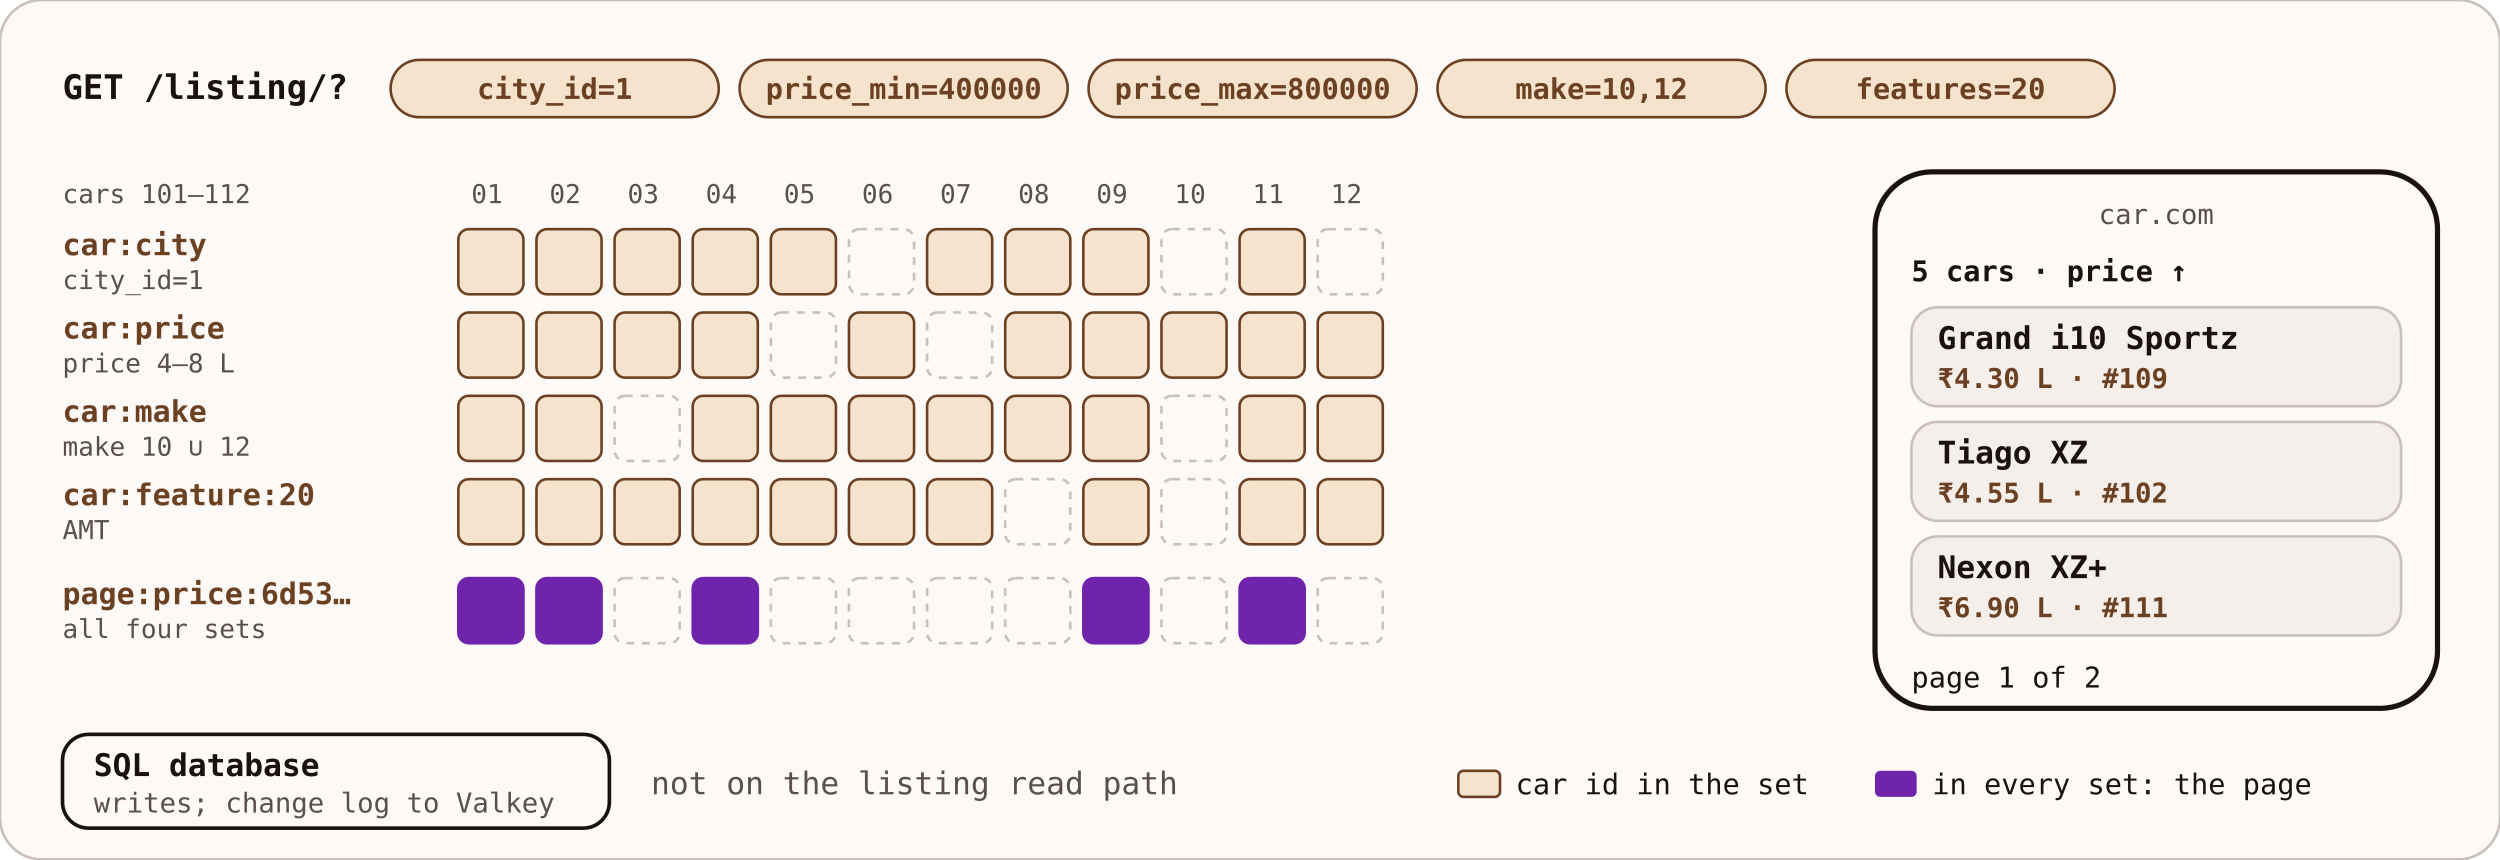
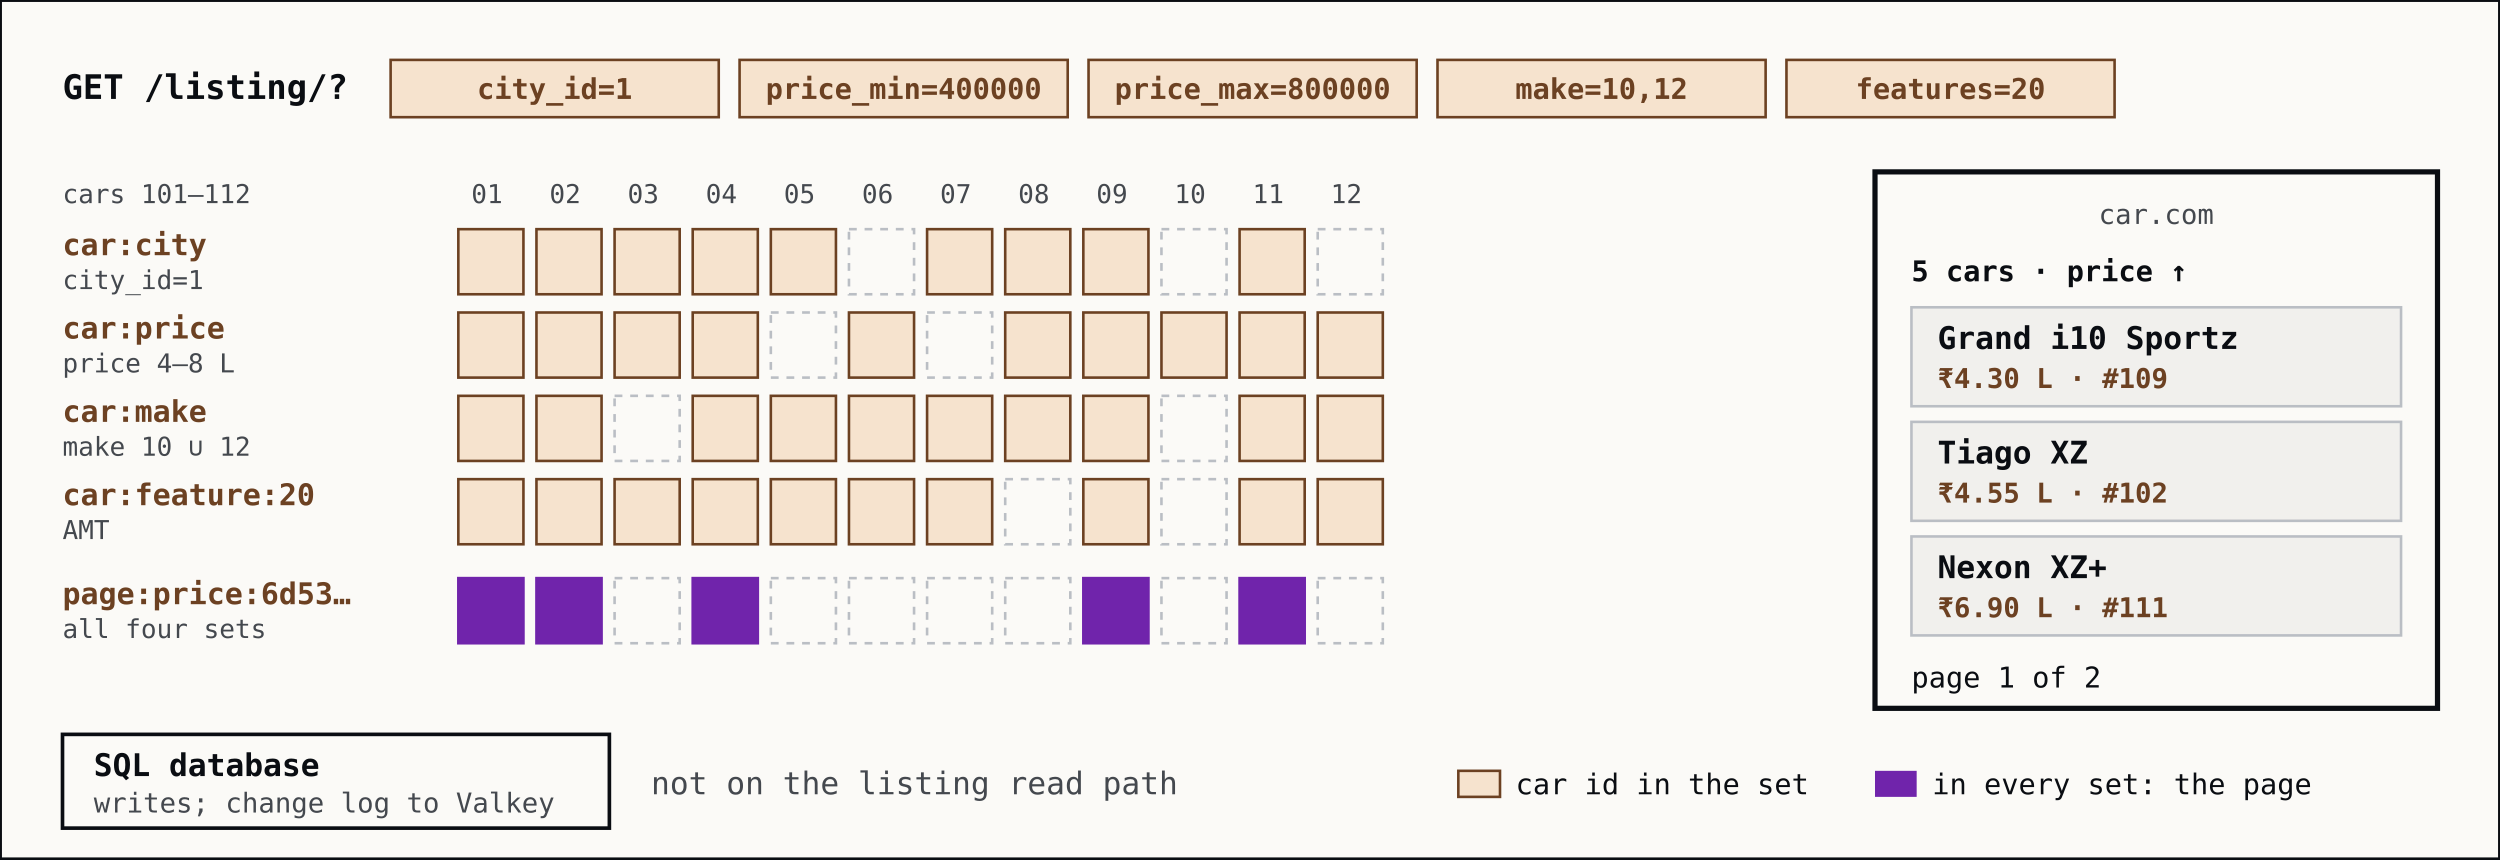
<svg xmlns="http://www.w3.org/2000/svg" viewBox="0 0 960 330" width="960" height="330" font-family="ui-monospace, 'JetBrains Mono', Menlo, monospace" font-size="13">
-   <rect width="960" height="330" rx="16" fill="#fdf9f7" stroke="#cbbfbb" />
-   <text x="24" y="38" font-weight="800" fill="#1b1210">GET /listing/?</text>
-   <rect x="150" y="23" width="126" height="22" rx="11" fill="#f6e3ce" stroke="#6c4122" />
+   <rect width="960" height="330" fill="#fbfaf7" stroke="#0a0d12" stroke-width="1.5" />
+   <text x="24" y="38" font-weight="800" fill="#0a0d12">GET /listing/?</text>
+   <rect x="150" y="23" width="126" height="22" fill="#f6e3ce" stroke="#6c4122" />
  <text x="213" y="38" font-size="11" font-weight="700" text-anchor="middle" fill="#6c4122">city_id=1</text>
-   <rect x="284" y="23" width="126" height="22" rx="11" fill="#f6e3ce" stroke="#6c4122" />
+   <rect x="284" y="23" width="126" height="22" fill="#f6e3ce" stroke="#6c4122" />
  <text x="347" y="38" font-size="11" font-weight="700" text-anchor="middle" fill="#6c4122">price_min=400000</text>
-   <rect x="418" y="23" width="126" height="22" rx="11" fill="#f6e3ce" stroke="#6c4122" />
+   <rect x="418" y="23" width="126" height="22" fill="#f6e3ce" stroke="#6c4122" />
  <text x="481" y="38" font-size="11" font-weight="700" text-anchor="middle" fill="#6c4122">price_max=800000</text>
-   <rect x="552" y="23" width="126" height="22" rx="11" fill="#f6e3ce" stroke="#6c4122" />
+   <rect x="552" y="23" width="126" height="22" fill="#f6e3ce" stroke="#6c4122" />
  <text x="615" y="38" font-size="11" font-weight="700" text-anchor="middle" fill="#6c4122">make=10,12</text>
-   <rect x="686" y="23" width="126" height="22" rx="11" fill="#f6e3ce" stroke="#6c4122" />
+   <rect x="686" y="23" width="126" height="22" fill="#f6e3ce" stroke="#6c4122" />
  <text x="749" y="38" font-size="11" font-weight="700" text-anchor="middle" fill="#6c4122">features=20</text>
-   <text x="24" y="78" font-size="10" fill="#5a4f4c">cars 101–112</text>
-   <text x="187.0" y="78" font-size="10" text-anchor="middle" fill="#5a4f4c">01</text>
-   <text x="217.0" y="78" font-size="10" text-anchor="middle" fill="#5a4f4c">02</text>
-   <text x="247.0" y="78" font-size="10" text-anchor="middle" fill="#5a4f4c">03</text>
-   <text x="277.0" y="78" font-size="10" text-anchor="middle" fill="#5a4f4c">04</text>
-   <text x="307.0" y="78" font-size="10" text-anchor="middle" fill="#5a4f4c">05</text>
-   <text x="337.0" y="78" font-size="10" text-anchor="middle" fill="#5a4f4c">06</text>
-   <text x="367.0" y="78" font-size="10" text-anchor="middle" fill="#5a4f4c">07</text>
-   <text x="397.0" y="78" font-size="10" text-anchor="middle" fill="#5a4f4c">08</text>
-   <text x="427.0" y="78" font-size="10" text-anchor="middle" fill="#5a4f4c">09</text>
-   <text x="457.0" y="78" font-size="10" text-anchor="middle" fill="#5a4f4c">10</text>
-   <text x="487.0" y="78" font-size="10" text-anchor="middle" fill="#5a4f4c">11</text>
-   <text x="517.0" y="78" font-size="10" text-anchor="middle" fill="#5a4f4c">12</text>
+   <text x="24" y="78" font-size="10" fill="#44484e">cars 101–112</text>
+   <text x="187.0" y="78" font-size="10" text-anchor="middle" fill="#44484e">01</text>
+   <text x="217.0" y="78" font-size="10" text-anchor="middle" fill="#44484e">02</text>
+   <text x="247.0" y="78" font-size="10" text-anchor="middle" fill="#44484e">03</text>
+   <text x="277.0" y="78" font-size="10" text-anchor="middle" fill="#44484e">04</text>
+   <text x="307.0" y="78" font-size="10" text-anchor="middle" fill="#44484e">05</text>
+   <text x="337.0" y="78" font-size="10" text-anchor="middle" fill="#44484e">06</text>
+   <text x="367.0" y="78" font-size="10" text-anchor="middle" fill="#44484e">07</text>
+   <text x="397.0" y="78" font-size="10" text-anchor="middle" fill="#44484e">08</text>
+   <text x="427.0" y="78" font-size="10" text-anchor="middle" fill="#44484e">09</text>
+   <text x="457.0" y="78" font-size="10" text-anchor="middle" fill="#44484e">10</text>
+   <text x="487.0" y="78" font-size="10" text-anchor="middle" fill="#44484e">11</text>
+   <text x="517.0" y="78" font-size="10" text-anchor="middle" fill="#44484e">12</text>
  <text x="24" y="98" font-size="11.5" font-weight="700" fill="#6c4122">car:city</text>
-   <text x="24" y="111" font-size="10" fill="#5a4f4c">city_id=1</text>
-   <rect x="176" y="88" width="25" height="25" rx="4" fill="#f6e3ce" stroke="#6c4122" />
-   <rect x="206" y="88" width="25" height="25" rx="4" fill="#f6e3ce" stroke="#6c4122" />
-   <rect x="236" y="88" width="25" height="25" rx="4" fill="#f6e3ce" stroke="#6c4122" />
-   <rect x="266" y="88" width="25" height="25" rx="4" fill="#f6e3ce" stroke="#6c4122" />
-   <rect x="296" y="88" width="25" height="25" rx="4" fill="#f6e3ce" stroke="#6c4122" />
-   <rect x="326" y="88" width="25" height="25" rx="4" fill="none" stroke="#cbbfbb" stroke-dasharray="3 3" />
-   <rect x="356" y="88" width="25" height="25" rx="4" fill="#f6e3ce" stroke="#6c4122" />
-   <rect x="386" y="88" width="25" height="25" rx="4" fill="#f6e3ce" stroke="#6c4122" />
-   <rect x="416" y="88" width="25" height="25" rx="4" fill="#f6e3ce" stroke="#6c4122" />
-   <rect x="446" y="88" width="25" height="25" rx="4" fill="none" stroke="#cbbfbb" stroke-dasharray="3 3" />
-   <rect x="476" y="88" width="25" height="25" rx="4" fill="#f6e3ce" stroke="#6c4122" />
-   <rect x="506" y="88" width="25" height="25" rx="4" fill="none" stroke="#cbbfbb" stroke-dasharray="3 3" />
+   <text x="24" y="111" font-size="10" fill="#44484e">city_id=1</text>
+   <rect x="176" y="88" width="25" height="25" fill="#f6e3ce" stroke="#6c4122" />
+   <rect x="206" y="88" width="25" height="25" fill="#f6e3ce" stroke="#6c4122" />
+   <rect x="236" y="88" width="25" height="25" fill="#f6e3ce" stroke="#6c4122" />
+   <rect x="266" y="88" width="25" height="25" fill="#f6e3ce" stroke="#6c4122" />
+   <rect x="296" y="88" width="25" height="25" fill="#f6e3ce" stroke="#6c4122" />
+   <rect x="326" y="88" width="25" height="25" fill="none" stroke="#babec4" stroke-dasharray="3 3" />
+   <rect x="356" y="88" width="25" height="25" fill="#f6e3ce" stroke="#6c4122" />
+   <rect x="386" y="88" width="25" height="25" fill="#f6e3ce" stroke="#6c4122" />
+   <rect x="416" y="88" width="25" height="25" fill="#f6e3ce" stroke="#6c4122" />
+   <rect x="446" y="88" width="25" height="25" fill="none" stroke="#babec4" stroke-dasharray="3 3" />
+   <rect x="476" y="88" width="25" height="25" fill="#f6e3ce" stroke="#6c4122" />
+   <rect x="506" y="88" width="25" height="25" fill="none" stroke="#babec4" stroke-dasharray="3 3" />
  <text x="24" y="130" font-size="11.5" font-weight="700" fill="#6c4122">car:price</text>
-   <text x="24" y="143" font-size="10" fill="#5a4f4c">price 4–8 L</text>
-   <rect x="176" y="120" width="25" height="25" rx="4" fill="#f6e3ce" stroke="#6c4122" />
-   <rect x="206" y="120" width="25" height="25" rx="4" fill="#f6e3ce" stroke="#6c4122" />
-   <rect x="236" y="120" width="25" height="25" rx="4" fill="#f6e3ce" stroke="#6c4122" />
-   <rect x="266" y="120" width="25" height="25" rx="4" fill="#f6e3ce" stroke="#6c4122" />
-   <rect x="296" y="120" width="25" height="25" rx="4" fill="none" stroke="#cbbfbb" stroke-dasharray="3 3" />
-   <rect x="326" y="120" width="25" height="25" rx="4" fill="#f6e3ce" stroke="#6c4122" />
-   <rect x="356" y="120" width="25" height="25" rx="4" fill="none" stroke="#cbbfbb" stroke-dasharray="3 3" />
-   <rect x="386" y="120" width="25" height="25" rx="4" fill="#f6e3ce" stroke="#6c4122" />
-   <rect x="416" y="120" width="25" height="25" rx="4" fill="#f6e3ce" stroke="#6c4122" />
-   <rect x="446" y="120" width="25" height="25" rx="4" fill="#f6e3ce" stroke="#6c4122" />
-   <rect x="476" y="120" width="25" height="25" rx="4" fill="#f6e3ce" stroke="#6c4122" />
-   <rect x="506" y="120" width="25" height="25" rx="4" fill="#f6e3ce" stroke="#6c4122" />
+   <text x="24" y="143" font-size="10" fill="#44484e">price 4–8 L</text>
+   <rect x="176" y="120" width="25" height="25" fill="#f6e3ce" stroke="#6c4122" />
+   <rect x="206" y="120" width="25" height="25" fill="#f6e3ce" stroke="#6c4122" />
+   <rect x="236" y="120" width="25" height="25" fill="#f6e3ce" stroke="#6c4122" />
+   <rect x="266" y="120" width="25" height="25" fill="#f6e3ce" stroke="#6c4122" />
+   <rect x="296" y="120" width="25" height="25" fill="none" stroke="#babec4" stroke-dasharray="3 3" />
+   <rect x="326" y="120" width="25" height="25" fill="#f6e3ce" stroke="#6c4122" />
+   <rect x="356" y="120" width="25" height="25" fill="none" stroke="#babec4" stroke-dasharray="3 3" />
+   <rect x="386" y="120" width="25" height="25" fill="#f6e3ce" stroke="#6c4122" />
+   <rect x="416" y="120" width="25" height="25" fill="#f6e3ce" stroke="#6c4122" />
+   <rect x="446" y="120" width="25" height="25" fill="#f6e3ce" stroke="#6c4122" />
+   <rect x="476" y="120" width="25" height="25" fill="#f6e3ce" stroke="#6c4122" />
+   <rect x="506" y="120" width="25" height="25" fill="#f6e3ce" stroke="#6c4122" />
  <text x="24" y="162" font-size="11.5" font-weight="700" fill="#6c4122">car:make</text>
-   <text x="24" y="175" font-size="10" fill="#5a4f4c">make 10 ∪ 12</text>
-   <rect x="176" y="152" width="25" height="25" rx="4" fill="#f6e3ce" stroke="#6c4122" />
-   <rect x="206" y="152" width="25" height="25" rx="4" fill="#f6e3ce" stroke="#6c4122" />
-   <rect x="236" y="152" width="25" height="25" rx="4" fill="none" stroke="#cbbfbb" stroke-dasharray="3 3" />
-   <rect x="266" y="152" width="25" height="25" rx="4" fill="#f6e3ce" stroke="#6c4122" />
-   <rect x="296" y="152" width="25" height="25" rx="4" fill="#f6e3ce" stroke="#6c4122" />
-   <rect x="326" y="152" width="25" height="25" rx="4" fill="#f6e3ce" stroke="#6c4122" />
-   <rect x="356" y="152" width="25" height="25" rx="4" fill="#f6e3ce" stroke="#6c4122" />
-   <rect x="386" y="152" width="25" height="25" rx="4" fill="#f6e3ce" stroke="#6c4122" />
-   <rect x="416" y="152" width="25" height="25" rx="4" fill="#f6e3ce" stroke="#6c4122" />
-   <rect x="446" y="152" width="25" height="25" rx="4" fill="none" stroke="#cbbfbb" stroke-dasharray="3 3" />
-   <rect x="476" y="152" width="25" height="25" rx="4" fill="#f6e3ce" stroke="#6c4122" />
-   <rect x="506" y="152" width="25" height="25" rx="4" fill="#f6e3ce" stroke="#6c4122" />
+   <text x="24" y="175" font-size="10" fill="#44484e">make 10 ∪ 12</text>
+   <rect x="176" y="152" width="25" height="25" fill="#f6e3ce" stroke="#6c4122" />
+   <rect x="206" y="152" width="25" height="25" fill="#f6e3ce" stroke="#6c4122" />
+   <rect x="236" y="152" width="25" height="25" fill="none" stroke="#babec4" stroke-dasharray="3 3" />
+   <rect x="266" y="152" width="25" height="25" fill="#f6e3ce" stroke="#6c4122" />
+   <rect x="296" y="152" width="25" height="25" fill="#f6e3ce" stroke="#6c4122" />
+   <rect x="326" y="152" width="25" height="25" fill="#f6e3ce" stroke="#6c4122" />
+   <rect x="356" y="152" width="25" height="25" fill="#f6e3ce" stroke="#6c4122" />
+   <rect x="386" y="152" width="25" height="25" fill="#f6e3ce" stroke="#6c4122" />
+   <rect x="416" y="152" width="25" height="25" fill="#f6e3ce" stroke="#6c4122" />
+   <rect x="446" y="152" width="25" height="25" fill="none" stroke="#babec4" stroke-dasharray="3 3" />
+   <rect x="476" y="152" width="25" height="25" fill="#f6e3ce" stroke="#6c4122" />
+   <rect x="506" y="152" width="25" height="25" fill="#f6e3ce" stroke="#6c4122" />
  <text x="24" y="194" font-size="11.5" font-weight="700" fill="#6c4122">car:feature:20</text>
-   <text x="24" y="207" font-size="10" fill="#5a4f4c">AMT</text>
-   <rect x="176" y="184" width="25" height="25" rx="4" fill="#f6e3ce" stroke="#6c4122" />
-   <rect x="206" y="184" width="25" height="25" rx="4" fill="#f6e3ce" stroke="#6c4122" />
-   <rect x="236" y="184" width="25" height="25" rx="4" fill="#f6e3ce" stroke="#6c4122" />
-   <rect x="266" y="184" width="25" height="25" rx="4" fill="#f6e3ce" stroke="#6c4122" />
-   <rect x="296" y="184" width="25" height="25" rx="4" fill="#f6e3ce" stroke="#6c4122" />
-   <rect x="326" y="184" width="25" height="25" rx="4" fill="#f6e3ce" stroke="#6c4122" />
-   <rect x="356" y="184" width="25" height="25" rx="4" fill="#f6e3ce" stroke="#6c4122" />
-   <rect x="386" y="184" width="25" height="25" rx="4" fill="none" stroke="#cbbfbb" stroke-dasharray="3 3" />
-   <rect x="416" y="184" width="25" height="25" rx="4" fill="#f6e3ce" stroke="#6c4122" />
-   <rect x="446" y="184" width="25" height="25" rx="4" fill="none" stroke="#cbbfbb" stroke-dasharray="3 3" />
-   <rect x="476" y="184" width="25" height="25" rx="4" fill="#f6e3ce" stroke="#6c4122" />
-   <rect x="506" y="184" width="25" height="25" rx="4" fill="#f6e3ce" stroke="#6c4122" />
+   <text x="24" y="207" font-size="10" fill="#44484e">AMT</text>
+   <rect x="176" y="184" width="25" height="25" fill="#f6e3ce" stroke="#6c4122" />
+   <rect x="206" y="184" width="25" height="25" fill="#f6e3ce" stroke="#6c4122" />
+   <rect x="236" y="184" width="25" height="25" fill="#f6e3ce" stroke="#6c4122" />
+   <rect x="266" y="184" width="25" height="25" fill="#f6e3ce" stroke="#6c4122" />
+   <rect x="296" y="184" width="25" height="25" fill="#f6e3ce" stroke="#6c4122" />
+   <rect x="326" y="184" width="25" height="25" fill="#f6e3ce" stroke="#6c4122" />
+   <rect x="356" y="184" width="25" height="25" fill="#f6e3ce" stroke="#6c4122" />
+   <rect x="386" y="184" width="25" height="25" fill="none" stroke="#babec4" stroke-dasharray="3 3" />
+   <rect x="416" y="184" width="25" height="25" fill="#f6e3ce" stroke="#6c4122" />
+   <rect x="446" y="184" width="25" height="25" fill="none" stroke="#babec4" stroke-dasharray="3 3" />
+   <rect x="476" y="184" width="25" height="25" fill="#f6e3ce" stroke="#6c4122" />
+   <rect x="506" y="184" width="25" height="25" fill="#f6e3ce" stroke="#6c4122" />
  <text x="24" y="232" font-size="11.5" font-weight="700" fill="#6c4122">page:price:6d53…</text>
-   <text x="24" y="245" font-size="10" fill="#5a4f4c">all four sets</text>
-   <rect x="176" y="222" width="25" height="25" rx="4" fill="#7024ab" stroke="#7024ab" />
-   <rect x="206" y="222" width="25" height="25" rx="4" fill="#7024ab" stroke="#7024ab" />
-   <rect x="236" y="222" width="25" height="25" rx="4" fill="none" stroke="#cbbfbb" stroke-dasharray="3 3" />
-   <rect x="266" y="222" width="25" height="25" rx="4" fill="#7024ab" stroke="#7024ab" />
-   <rect x="296" y="222" width="25" height="25" rx="4" fill="none" stroke="#cbbfbb" stroke-dasharray="3 3" />
-   <rect x="326" y="222" width="25" height="25" rx="4" fill="none" stroke="#cbbfbb" stroke-dasharray="3 3" />
-   <rect x="356" y="222" width="25" height="25" rx="4" fill="none" stroke="#cbbfbb" stroke-dasharray="3 3" />
-   <rect x="386" y="222" width="25" height="25" rx="4" fill="none" stroke="#cbbfbb" stroke-dasharray="3 3" />
-   <rect x="416" y="222" width="25" height="25" rx="4" fill="#7024ab" stroke="#7024ab" />
-   <rect x="446" y="222" width="25" height="25" rx="4" fill="none" stroke="#cbbfbb" stroke-dasharray="3 3" />
-   <rect x="476" y="222" width="25" height="25" rx="4" fill="#7024ab" stroke="#7024ab" />
-   <rect x="506" y="222" width="25" height="25" rx="4" fill="none" stroke="#cbbfbb" stroke-dasharray="3 3" />
-   <rect x="720" y="66" width="216" height="206" rx="22" fill="#fdf9f7" stroke="#1b1210" stroke-width="2" />
-   <text x="828" y="86" font-size="10.5" text-anchor="middle" fill="#5a4f4c">car.com</text>
-   <text x="734" y="108" font-size="11" font-weight="700" fill="#1b1210">5 cars · price ↑</text>
-   <rect x="734" y="118" width="188" height="38" rx="10" fill="#f5efec" stroke="#cbbfbb" />
-   <text x="744" y="134" font-size="12" font-weight="700" fill="#1b1210">Grand i10 Sportz</text>
+   <text x="24" y="245" font-size="10" fill="#44484e">all four sets</text>
+   <rect x="176" y="222" width="25" height="25" fill="#7024ab" stroke="#7024ab" />
+   <rect x="206" y="222" width="25" height="25" fill="#7024ab" stroke="#7024ab" />
+   <rect x="236" y="222" width="25" height="25" fill="none" stroke="#babec4" stroke-dasharray="3 3" />
+   <rect x="266" y="222" width="25" height="25" fill="#7024ab" stroke="#7024ab" />
+   <rect x="296" y="222" width="25" height="25" fill="none" stroke="#babec4" stroke-dasharray="3 3" />
+   <rect x="326" y="222" width="25" height="25" fill="none" stroke="#babec4" stroke-dasharray="3 3" />
+   <rect x="356" y="222" width="25" height="25" fill="none" stroke="#babec4" stroke-dasharray="3 3" />
+   <rect x="386" y="222" width="25" height="25" fill="none" stroke="#babec4" stroke-dasharray="3 3" />
+   <rect x="416" y="222" width="25" height="25" fill="#7024ab" stroke="#7024ab" />
+   <rect x="446" y="222" width="25" height="25" fill="none" stroke="#babec4" stroke-dasharray="3 3" />
+   <rect x="476" y="222" width="25" height="25" fill="#7024ab" stroke="#7024ab" />
+   <rect x="506" y="222" width="25" height="25" fill="none" stroke="#babec4" stroke-dasharray="3 3" />
+   <rect x="720" y="66" width="216" height="206" fill="#fbfaf7" stroke="#0a0d12" stroke-width="2" />
+   <text x="828" y="86" font-size="10.5" text-anchor="middle" fill="#44484e">car.com</text>
+   <text x="734" y="108" font-size="11" font-weight="700" fill="#0a0d12">5 cars · price ↑</text>
+   <rect x="734" y="118" width="188" height="38" fill="#f1f0ed" stroke="#babec4" />
+   <text x="744" y="134" font-size="12" font-weight="700" fill="#0a0d12">Grand i10 Sportz</text>
  <text x="744" y="149" font-size="10.5" font-weight="700" fill="#6c4122">₹4.30 L · #109</text>
-   <rect x="734" y="162" width="188" height="38" rx="10" fill="#f5efec" stroke="#cbbfbb" />
-   <text x="744" y="178" font-size="12" font-weight="700" fill="#1b1210">Tiago XZ</text>
+   <rect x="734" y="162" width="188" height="38" fill="#f1f0ed" stroke="#babec4" />
+   <text x="744" y="178" font-size="12" font-weight="700" fill="#0a0d12">Tiago XZ</text>
  <text x="744" y="193" font-size="10.5" font-weight="700" fill="#6c4122">₹4.55 L · #102</text>
-   <rect x="734" y="206" width="188" height="38" rx="10" fill="#f5efec" stroke="#cbbfbb" />
-   <text x="744" y="222" font-size="12" font-weight="700" fill="#1b1210">Nexon XZ+</text>
+   <rect x="734" y="206" width="188" height="38" fill="#f1f0ed" stroke="#babec4" />
+   <text x="744" y="222" font-size="12" font-weight="700" fill="#0a0d12">Nexon XZ+</text>
  <text x="744" y="237" font-size="10.5" font-weight="700" fill="#6c4122">₹6.90 L · #111</text>
-   <text x="734" y="264" font-size="11" fill="#1b1210">page 1 of 2</text>
-   <rect x="24" y="282" width="210" height="36" rx="10" fill="none" stroke="#1b1210" stroke-width="1.4" />
-   <text x="36" y="298" font-size="12" font-weight="800" fill="#1b1210">SQL database</text>
-   <text x="36" y="312" font-size="10.5" fill="#5a4f4c">writes; change log to Valkey</text>
-   <text x="250" y="305" font-size="12" fill="#5a4f4c">not on the listing read path</text>
-   <rect x="560" y="296" width="16" height="10" rx="2" fill="#f6e3ce" stroke="#6c4122" />
-   <text x="582" y="305" font-size="11" fill="#1b1210">car id in the set</text>
-   <rect x="720" y="296" width="16" height="10" rx="2" fill="#7024ab" />
-   <text x="742" y="305" font-size="11" fill="#1b1210">in every set: the page</text>
+   <text x="734" y="264" font-size="11" fill="#0a0d12">page 1 of 2</text>
+   <rect x="24" y="282" width="210" height="36" fill="none" stroke="#0a0d12" stroke-width="1.4" />
+   <text x="36" y="298" font-size="12" font-weight="800" fill="#0a0d12">SQL database</text>
+   <text x="36" y="312" font-size="10.5" fill="#44484e">writes; change log to Valkey</text>
+   <text x="250" y="305" font-size="12" fill="#44484e">not on the listing read path</text>
+   <rect x="560" y="296" width="16" height="10" fill="#f6e3ce" stroke="#6c4122" />
+   <text x="582" y="305" font-size="11" fill="#0a0d12">car id in the set</text>
+   <rect x="720" y="296" width="16" height="10" fill="#7024ab" />
+   <text x="742" y="305" font-size="11" fill="#0a0d12">in every set: the page</text>
</svg>
